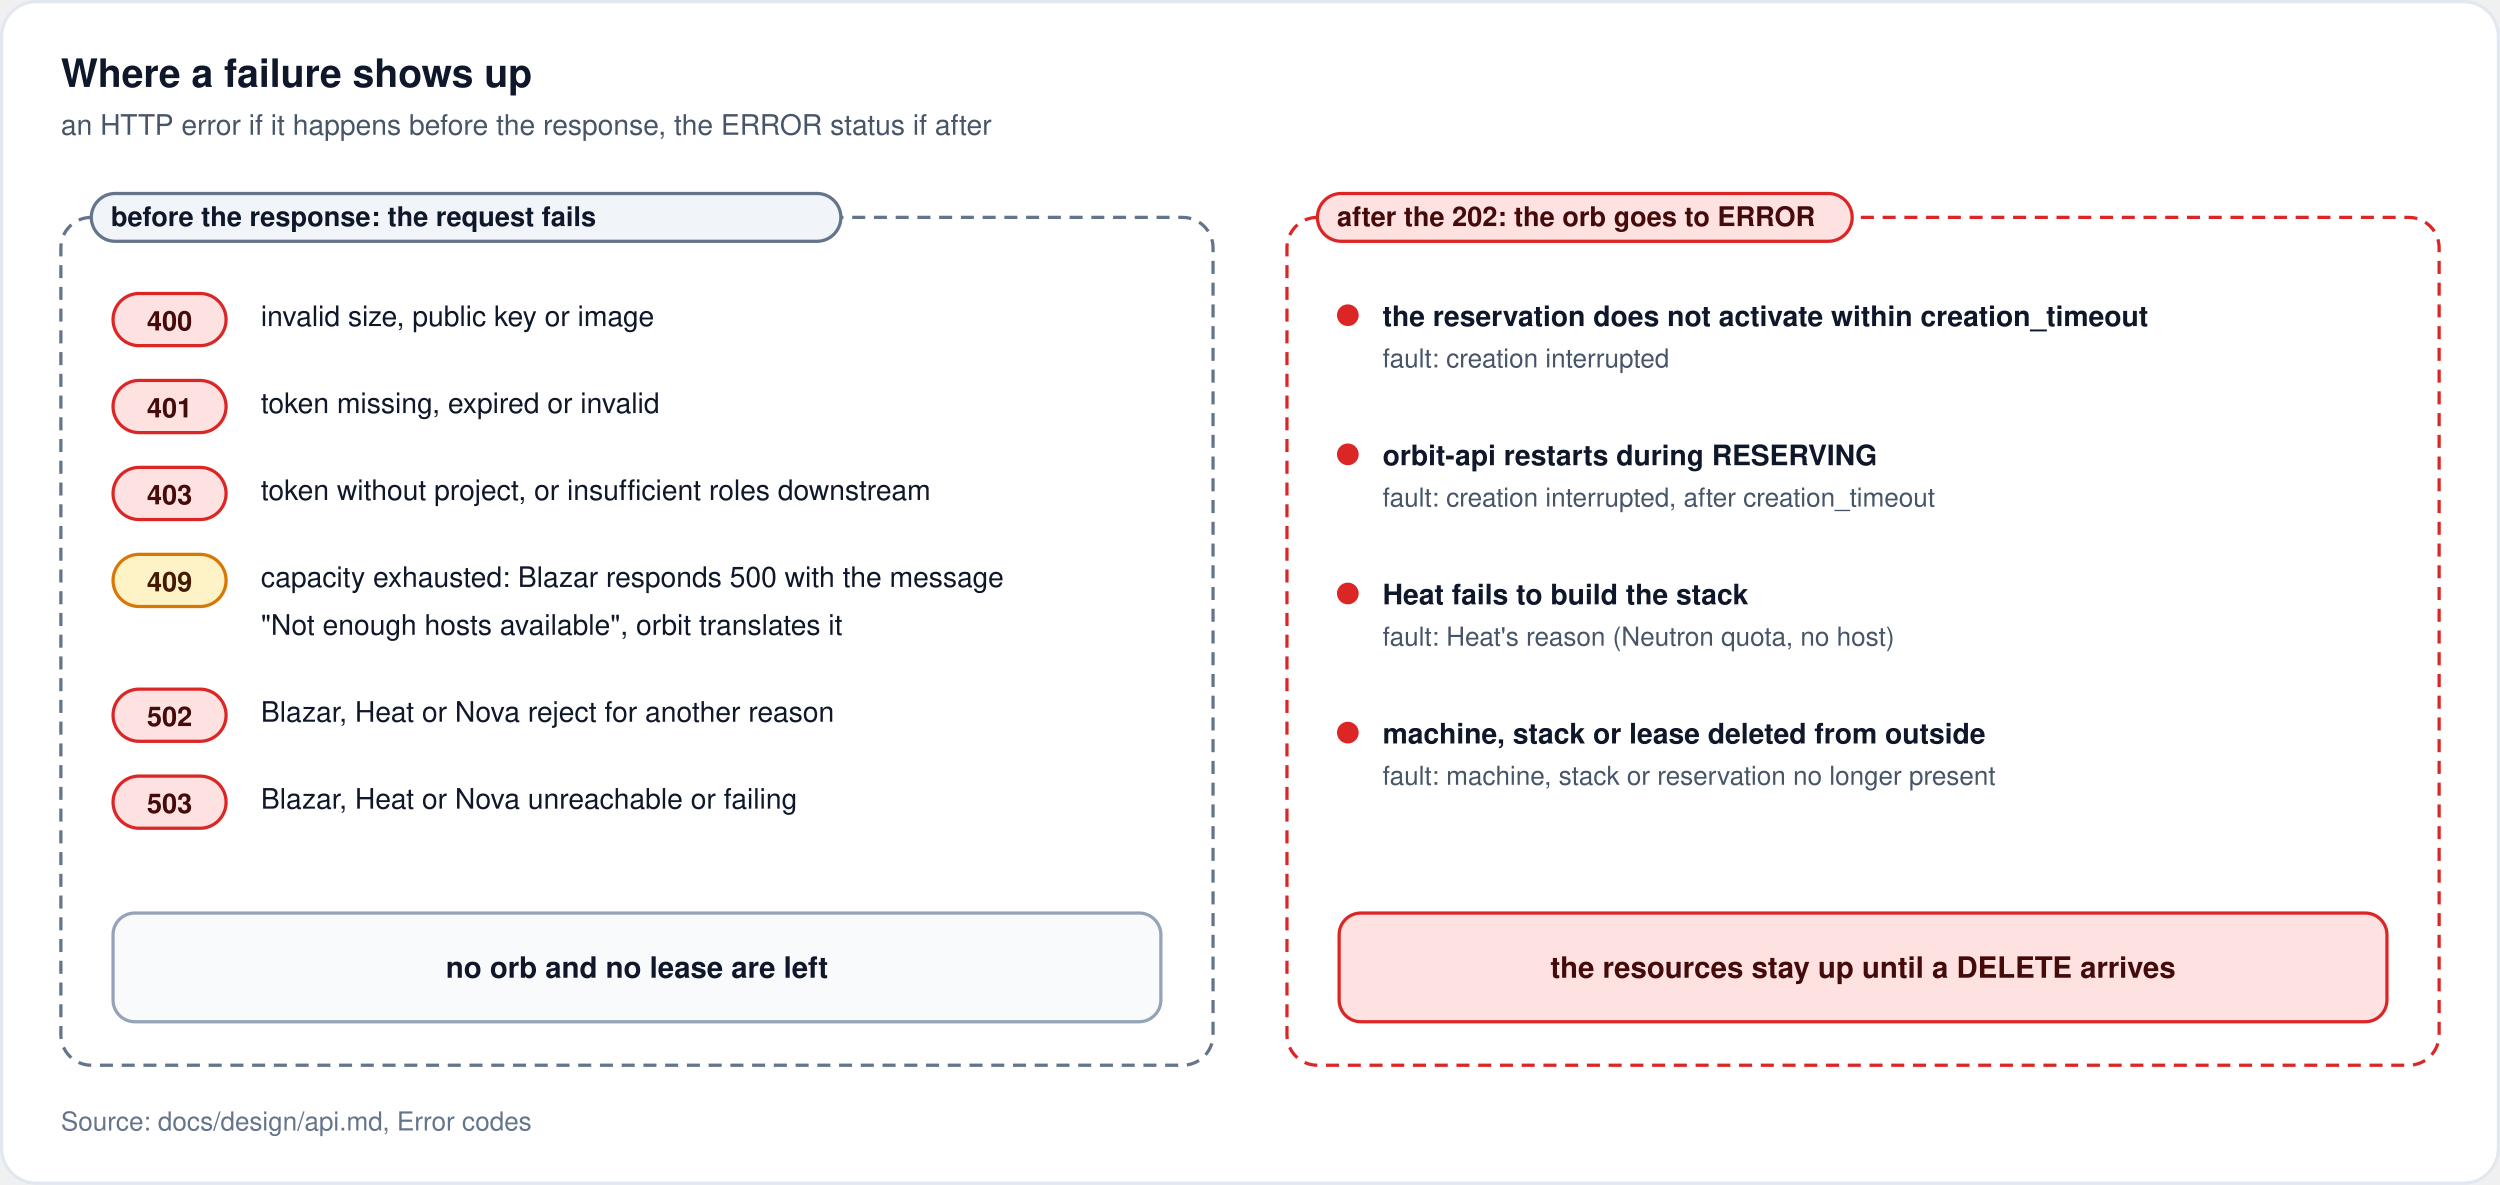
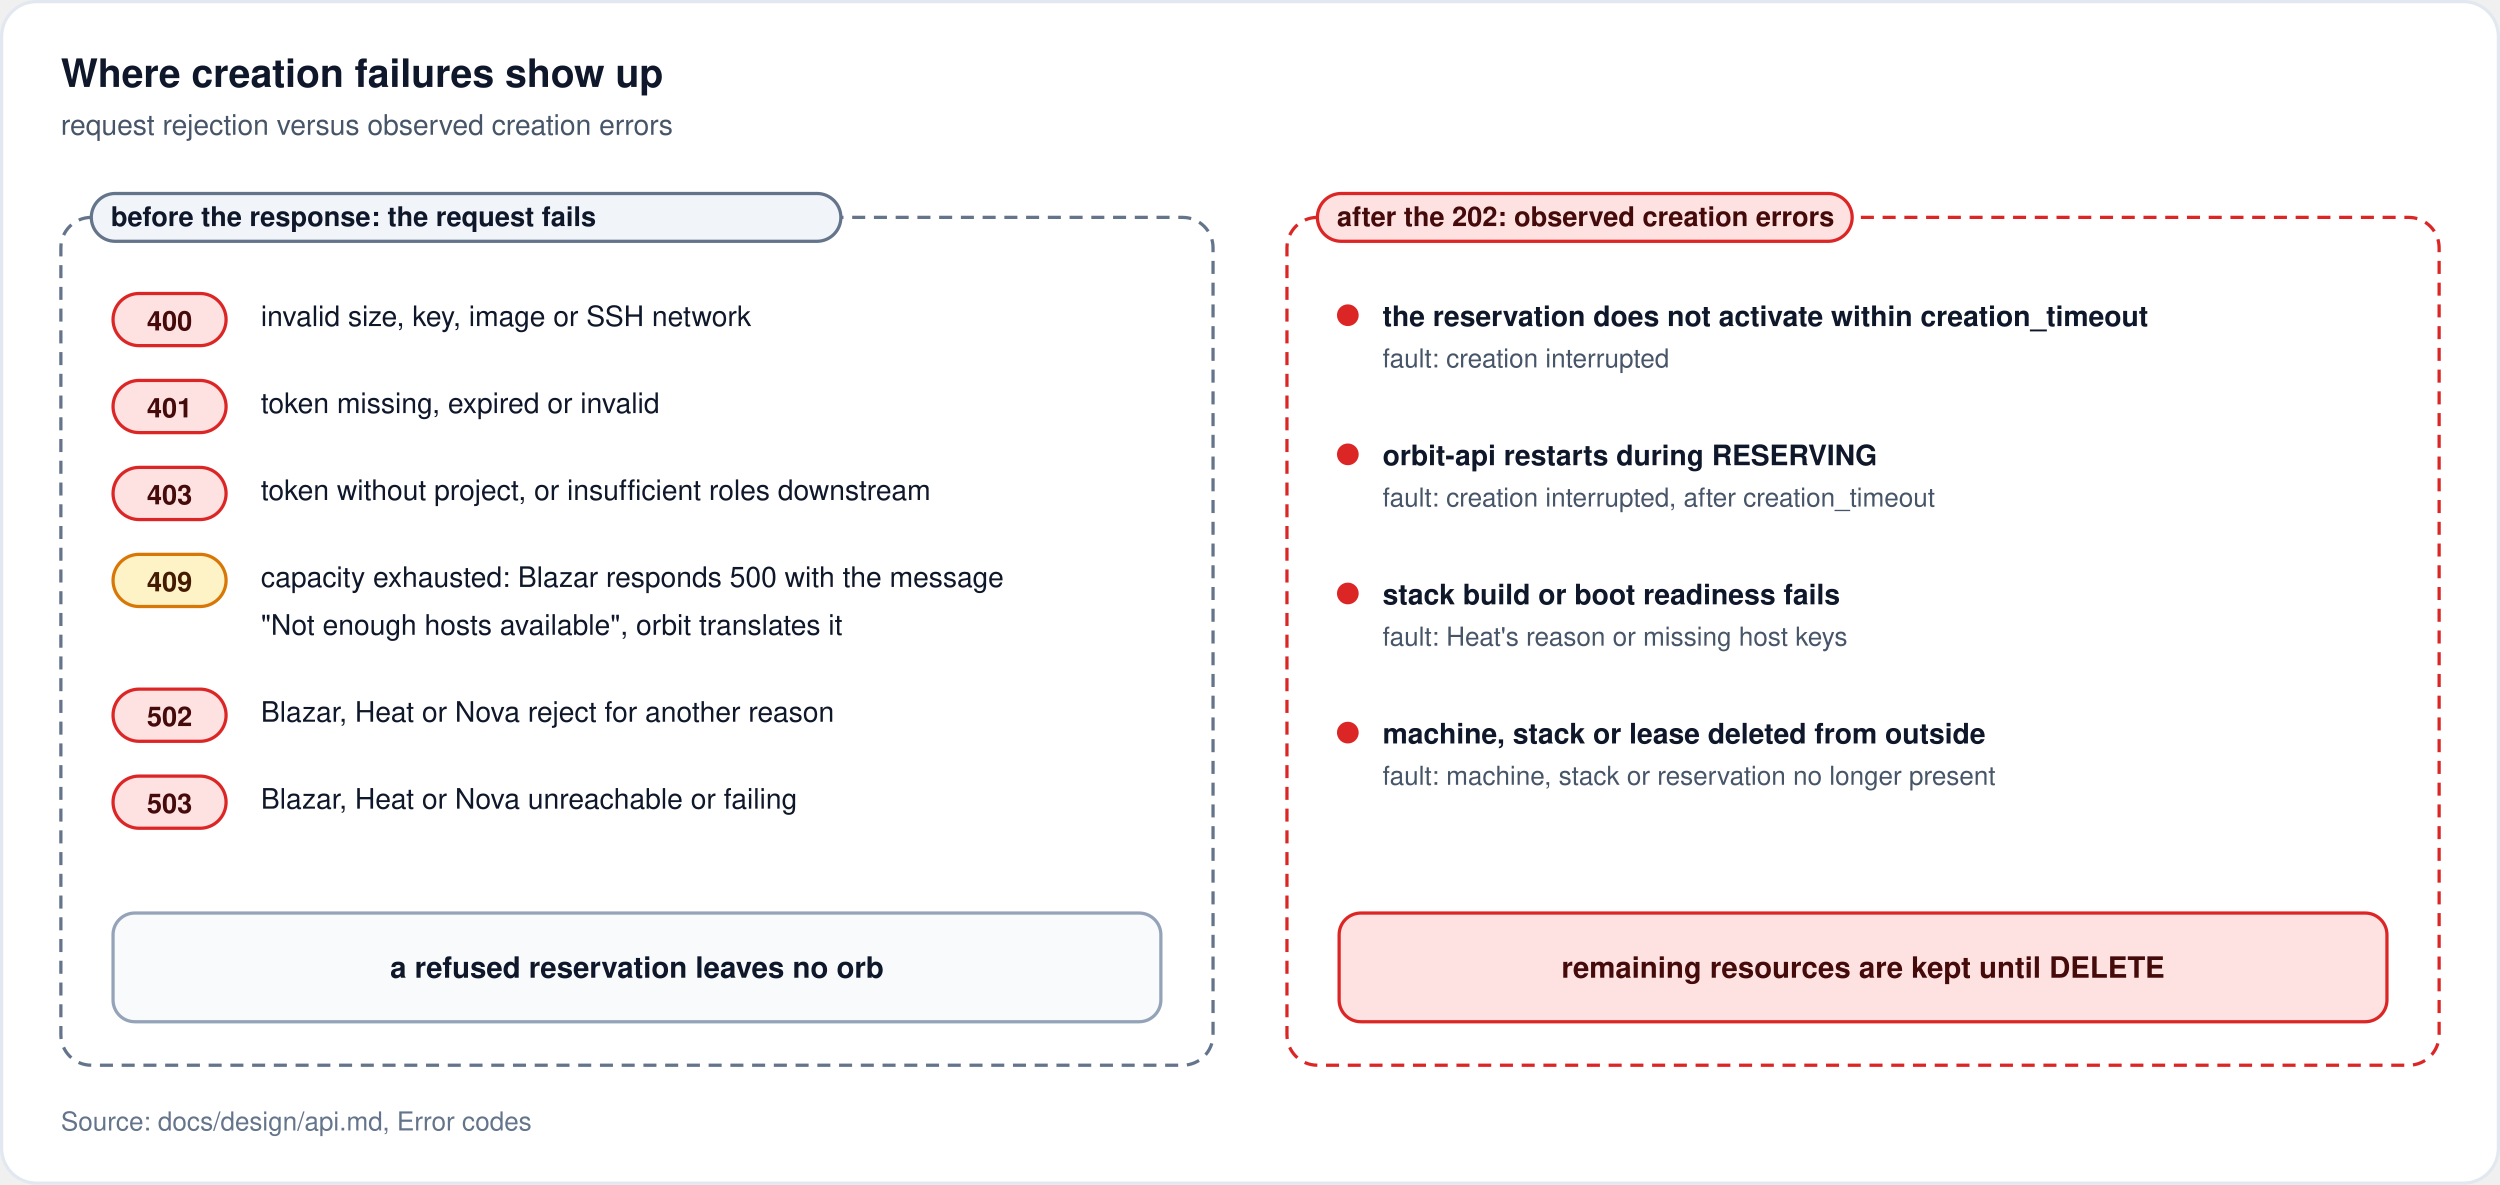
- <svg xmlns="http://www.w3.org/2000/svg" width="1150" height="545" viewBox="0 0 1150 545" role="img" aria-label="Where a failure shows up">
+ <svg xmlns="http://www.w3.org/2000/svg" width="1150" height="545" viewBox="0 0 1150 545" role="img" aria-label="Where creation failures show up">
  <defs />
  <rect x="0.75" y="0.75" width="1148.5" height="543.5" rx="16" fill="#ffffff" stroke="#e2e8f0" stroke-width="1.5" />
-   <text x="28" y="40" font-family="-apple-system, BlinkMacSystemFont, 'Segoe UI', Helvetica, Arial, sans-serif" font-size="18" font-weight="700" fill="#0f172a">Where a failure shows up</text>
-   <text x="28" y="62" font-family="-apple-system, BlinkMacSystemFont, 'Segoe UI', Helvetica, Arial, sans-serif" font-size="13" fill="#475569">an HTTP error if it happens before the response, the ERROR status if after</text>
+   <text x="28" y="40" font-family="-apple-system, BlinkMacSystemFont, 'Segoe UI', Helvetica, Arial, sans-serif" font-size="18" font-weight="700" fill="#0f172a">Where creation failures show up</text>
+   <text x="28" y="62" font-family="-apple-system, BlinkMacSystemFont, 'Segoe UI', Helvetica, Arial, sans-serif" font-size="13" fill="#475569">request rejection versus observed creation errors</text>
  <rect x="28" y="100" width="530" height="390" rx="14" fill="#ffffff" stroke="#64748b" stroke-width="1.5" stroke-dasharray="6 4" />
  <rect x="42" y="89" width="344.8" height="22" rx="11" fill="#f1f5f9" stroke="#64748b" stroke-width="1.5" />
  <text x="51" y="104" font-family="-apple-system, BlinkMacSystemFont, 'Segoe UI', Helvetica, Arial, sans-serif" font-size="12.5" font-weight="600" text-anchor="start" fill="#0f172a">before the response: the request fails</text>
  <rect x="52" y="135" width="52" height="24" rx="12" fill="#fee2e2" stroke="#dc2626" stroke-width="1.5" />
  <text x="78" y="152" font-family="-apple-system, BlinkMacSystemFont, 'Segoe UI', Helvetica, Arial, sans-serif" font-size="12.5" font-weight="700" text-anchor="middle" fill="#450a0a">400</text>
-   <text x="120" y="150" font-family="-apple-system, BlinkMacSystemFont, 'Segoe UI', Helvetica, Arial, sans-serif" font-size="13" font-weight="normal" text-anchor="start" fill="#0f172a">invalid size, public key or image</text>
+   <text x="120" y="150" font-family="-apple-system, BlinkMacSystemFont, 'Segoe UI', Helvetica, Arial, sans-serif" font-size="13" font-weight="normal" text-anchor="start" fill="#0f172a">invalid size, key, image or SSH network</text>
  <rect x="52" y="175" width="52" height="24" rx="12" fill="#fee2e2" stroke="#dc2626" stroke-width="1.5" />
  <text x="78" y="192" font-family="-apple-system, BlinkMacSystemFont, 'Segoe UI', Helvetica, Arial, sans-serif" font-size="12.5" font-weight="700" text-anchor="middle" fill="#450a0a">401</text>
  <text x="120" y="190" font-family="-apple-system, BlinkMacSystemFont, 'Segoe UI', Helvetica, Arial, sans-serif" font-size="13" font-weight="normal" text-anchor="start" fill="#0f172a">token missing, expired or invalid</text>
  <rect x="52" y="215" width="52" height="24" rx="12" fill="#fee2e2" stroke="#dc2626" stroke-width="1.5" />
  <text x="78" y="232" font-family="-apple-system, BlinkMacSystemFont, 'Segoe UI', Helvetica, Arial, sans-serif" font-size="12.5" font-weight="700" text-anchor="middle" fill="#450a0a">403</text>
  <text x="120" y="230" font-family="-apple-system, BlinkMacSystemFont, 'Segoe UI', Helvetica, Arial, sans-serif" font-size="13" font-weight="normal" text-anchor="start" fill="#0f172a">token without project, or insufficient roles downstream</text>
  <rect x="52" y="255" width="52" height="24" rx="12" fill="#fef3c7" stroke="#d97706" stroke-width="1.5" />
  <text x="78" y="272" font-family="-apple-system, BlinkMacSystemFont, 'Segoe UI', Helvetica, Arial, sans-serif" font-size="12.5" font-weight="700" text-anchor="middle" fill="#451a03">409</text>
  <text x="120" y="270" font-family="-apple-system, BlinkMacSystemFont, 'Segoe UI', Helvetica, Arial, sans-serif" font-size="13" font-weight="normal" text-anchor="start" fill="#0f172a">capacity exhausted: Blazar responds 500 with the message</text>
  <text x="120" y="292" font-family="-apple-system, BlinkMacSystemFont, 'Segoe UI', Helvetica, Arial, sans-serif" font-size="13" font-weight="normal" text-anchor="start" fill="#0f172a">"Not enough hosts available", orbit translates it</text>
  <rect x="52" y="317" width="52" height="24" rx="12" fill="#fee2e2" stroke="#dc2626" stroke-width="1.5" />
  <text x="78" y="334" font-family="-apple-system, BlinkMacSystemFont, 'Segoe UI', Helvetica, Arial, sans-serif" font-size="12.5" font-weight="700" text-anchor="middle" fill="#450a0a">502</text>
  <text x="120" y="332" font-family="-apple-system, BlinkMacSystemFont, 'Segoe UI', Helvetica, Arial, sans-serif" font-size="13" font-weight="normal" text-anchor="start" fill="#0f172a">Blazar, Heat or Nova reject for another reason</text>
  <rect x="52" y="357" width="52" height="24" rx="12" fill="#fee2e2" stroke="#dc2626" stroke-width="1.5" />
  <text x="78" y="374" font-family="-apple-system, BlinkMacSystemFont, 'Segoe UI', Helvetica, Arial, sans-serif" font-size="12.5" font-weight="700" text-anchor="middle" fill="#450a0a">503</text>
  <text x="120" y="372" font-family="-apple-system, BlinkMacSystemFont, 'Segoe UI', Helvetica, Arial, sans-serif" font-size="13" font-weight="normal" text-anchor="start" fill="#0f172a">Blazar, Heat or Nova unreachable or failing</text>
  <rect x="52" y="420" width="482" height="50" rx="10" fill="#f8fafc" stroke="#94a3b8" stroke-width="1.5" />
-   <text x="293.0" y="449.75" font-family="-apple-system, BlinkMacSystemFont, 'Segoe UI', Helvetica, Arial, sans-serif" font-size="13.5" font-weight="600" text-anchor="middle" fill="#0f172a">no orb and no lease are left</text>
+   <text x="293.0" y="449.75" font-family="-apple-system, BlinkMacSystemFont, 'Segoe UI', Helvetica, Arial, sans-serif" font-size="13.5" font-weight="600" text-anchor="middle" fill="#0f172a">a refused reservation leaves no orb</text>
  <rect x="592" y="100" width="530" height="390" rx="14" fill="#ffffff" stroke="#dc2626" stroke-width="1.5" stroke-dasharray="6 4" />
  <rect x="606" y="89" width="246.0" height="22" rx="11" fill="#fee2e2" stroke="#dc2626" stroke-width="1.5" />
-   <text x="615" y="104" font-family="-apple-system, BlinkMacSystemFont, 'Segoe UI', Helvetica, Arial, sans-serif" font-size="12.5" font-weight="600" text-anchor="start" fill="#450a0a">after the 202: the orb goes to ERROR</text>
+   <text x="615" y="104" font-family="-apple-system, BlinkMacSystemFont, 'Segoe UI', Helvetica, Arial, sans-serif" font-size="12.5" font-weight="600" text-anchor="start" fill="#450a0a">after the 202: observed creation errors</text>
  <circle cx="620" cy="145" r="5" fill="#dc2626" />
  <text x="636" y="150" font-family="-apple-system, BlinkMacSystemFont, 'Segoe UI', Helvetica, Arial, sans-serif" font-size="13" font-weight="600" text-anchor="start" fill="#0f172a">the reservation does not activate within creation_timeout</text>
  <text x="636" y="169" font-family="-apple-system, BlinkMacSystemFont, 'Segoe UI', Helvetica, Arial, sans-serif" font-size="12" font-weight="normal" text-anchor="start" fill="#475569">fault: creation interrupted</text>
  <circle cx="620" cy="209" r="5" fill="#dc2626" />
  <text x="636" y="214" font-family="-apple-system, BlinkMacSystemFont, 'Segoe UI', Helvetica, Arial, sans-serif" font-size="13" font-weight="600" text-anchor="start" fill="#0f172a">orbit-api restarts during RESERVING</text>
  <text x="636" y="233" font-family="-apple-system, BlinkMacSystemFont, 'Segoe UI', Helvetica, Arial, sans-serif" font-size="12" font-weight="normal" text-anchor="start" fill="#475569">fault: creation interrupted, after creation_timeout</text>
  <circle cx="620" cy="273" r="5" fill="#dc2626" />
-   <text x="636" y="278" font-family="-apple-system, BlinkMacSystemFont, 'Segoe UI', Helvetica, Arial, sans-serif" font-size="13" font-weight="600" text-anchor="start" fill="#0f172a">Heat fails to build the stack</text>
-   <text x="636" y="297" font-family="-apple-system, BlinkMacSystemFont, 'Segoe UI', Helvetica, Arial, sans-serif" font-size="12" font-weight="normal" text-anchor="start" fill="#475569">fault: Heat's reason (Neutron quota, no host)</text>
+   <text x="636" y="278" font-family="-apple-system, BlinkMacSystemFont, 'Segoe UI', Helvetica, Arial, sans-serif" font-size="13" font-weight="600" text-anchor="start" fill="#0f172a">stack build or boot readiness fails</text>
+   <text x="636" y="297" font-family="-apple-system, BlinkMacSystemFont, 'Segoe UI', Helvetica, Arial, sans-serif" font-size="12" font-weight="normal" text-anchor="start" fill="#475569">fault: Heat's reason or missing host keys</text>
  <circle cx="620" cy="337" r="5" fill="#dc2626" />
  <text x="636" y="342" font-family="-apple-system, BlinkMacSystemFont, 'Segoe UI', Helvetica, Arial, sans-serif" font-size="13" font-weight="600" text-anchor="start" fill="#0f172a">machine, stack or lease deleted from outside</text>
  <text x="636" y="361" font-family="-apple-system, BlinkMacSystemFont, 'Segoe UI', Helvetica, Arial, sans-serif" font-size="12" font-weight="normal" text-anchor="start" fill="#475569">fault: machine, stack or reservation no longer present</text>
  <rect x="616" y="420" width="482" height="50" rx="10" fill="#fee2e2" stroke="#dc2626" stroke-width="1.5" />
-   <text x="857.0" y="449.75" font-family="-apple-system, BlinkMacSystemFont, 'Segoe UI', Helvetica, Arial, sans-serif" font-size="13.5" font-weight="600" text-anchor="middle" fill="#450a0a">the resources stay up until a DELETE arrives</text>
+   <text x="857.0" y="449.75" font-family="-apple-system, BlinkMacSystemFont, 'Segoe UI', Helvetica, Arial, sans-serif" font-size="13.5" font-weight="600" text-anchor="middle" fill="#450a0a">remaining resources are kept until DELETE</text>
  <text x="28" y="520" font-family="-apple-system, BlinkMacSystemFont, 'Segoe UI', Helvetica, Arial, sans-serif" font-size="12" font-weight="normal" text-anchor="start" fill="#64748b">Source: docs/design/api.md, Error codes</text>
</svg>
